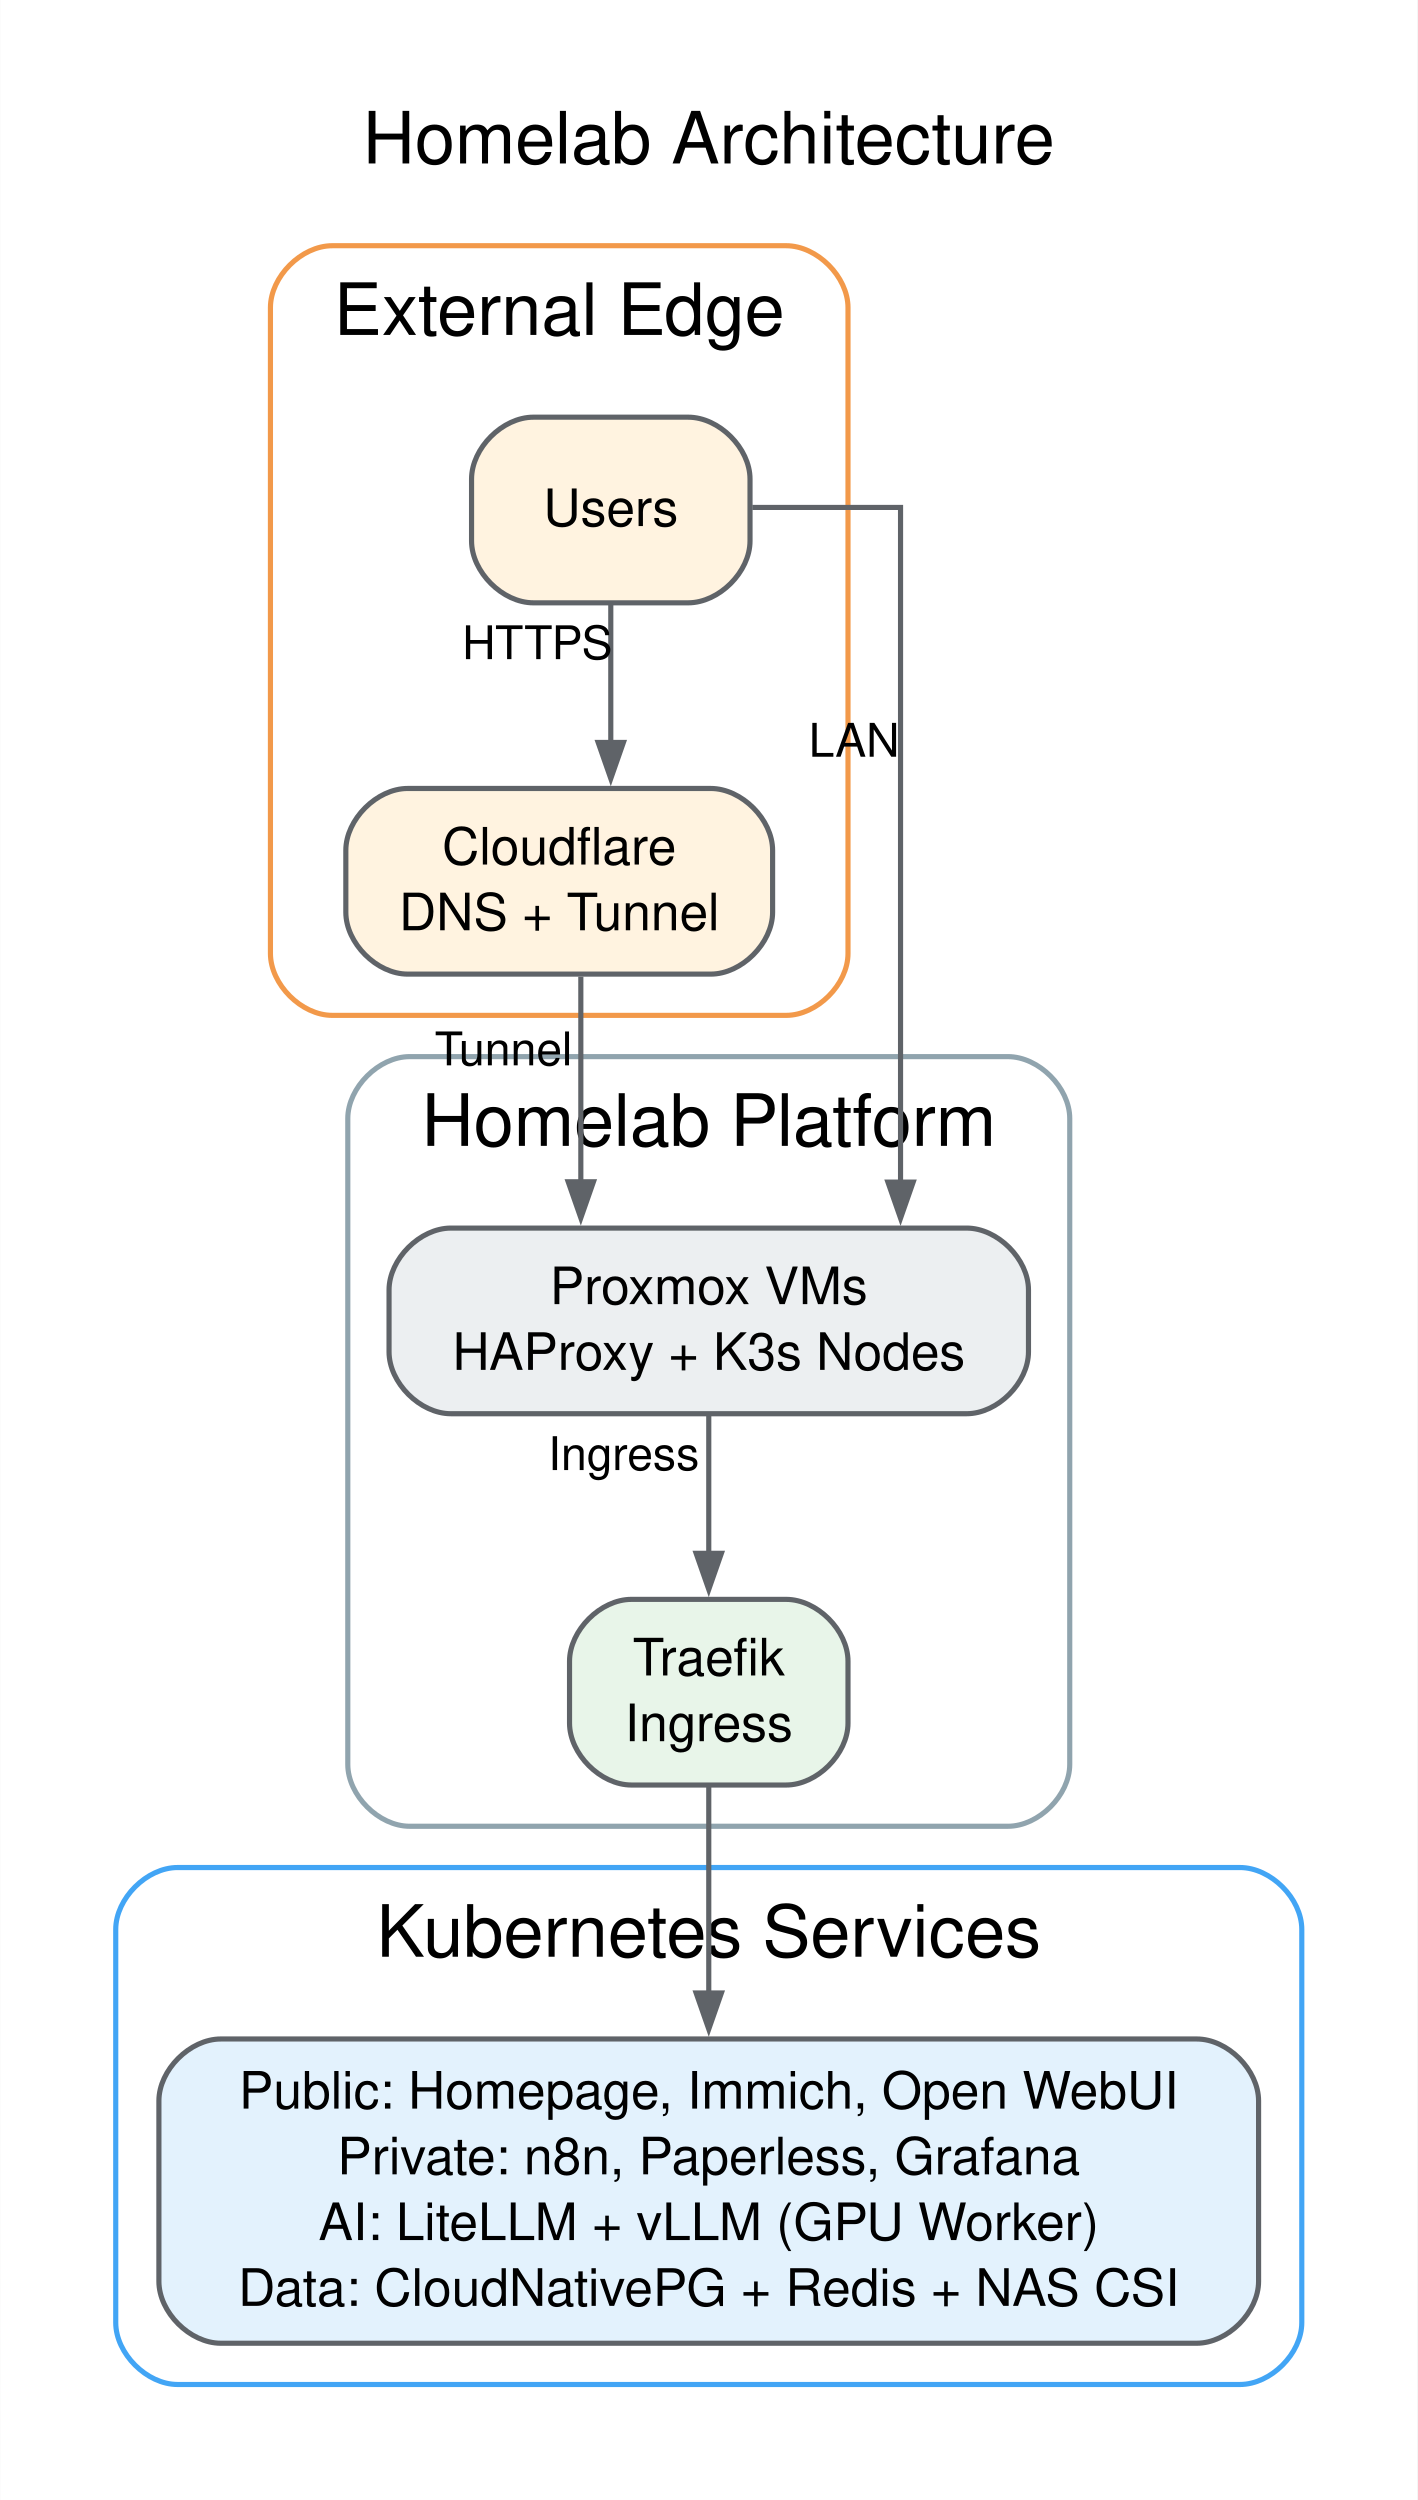
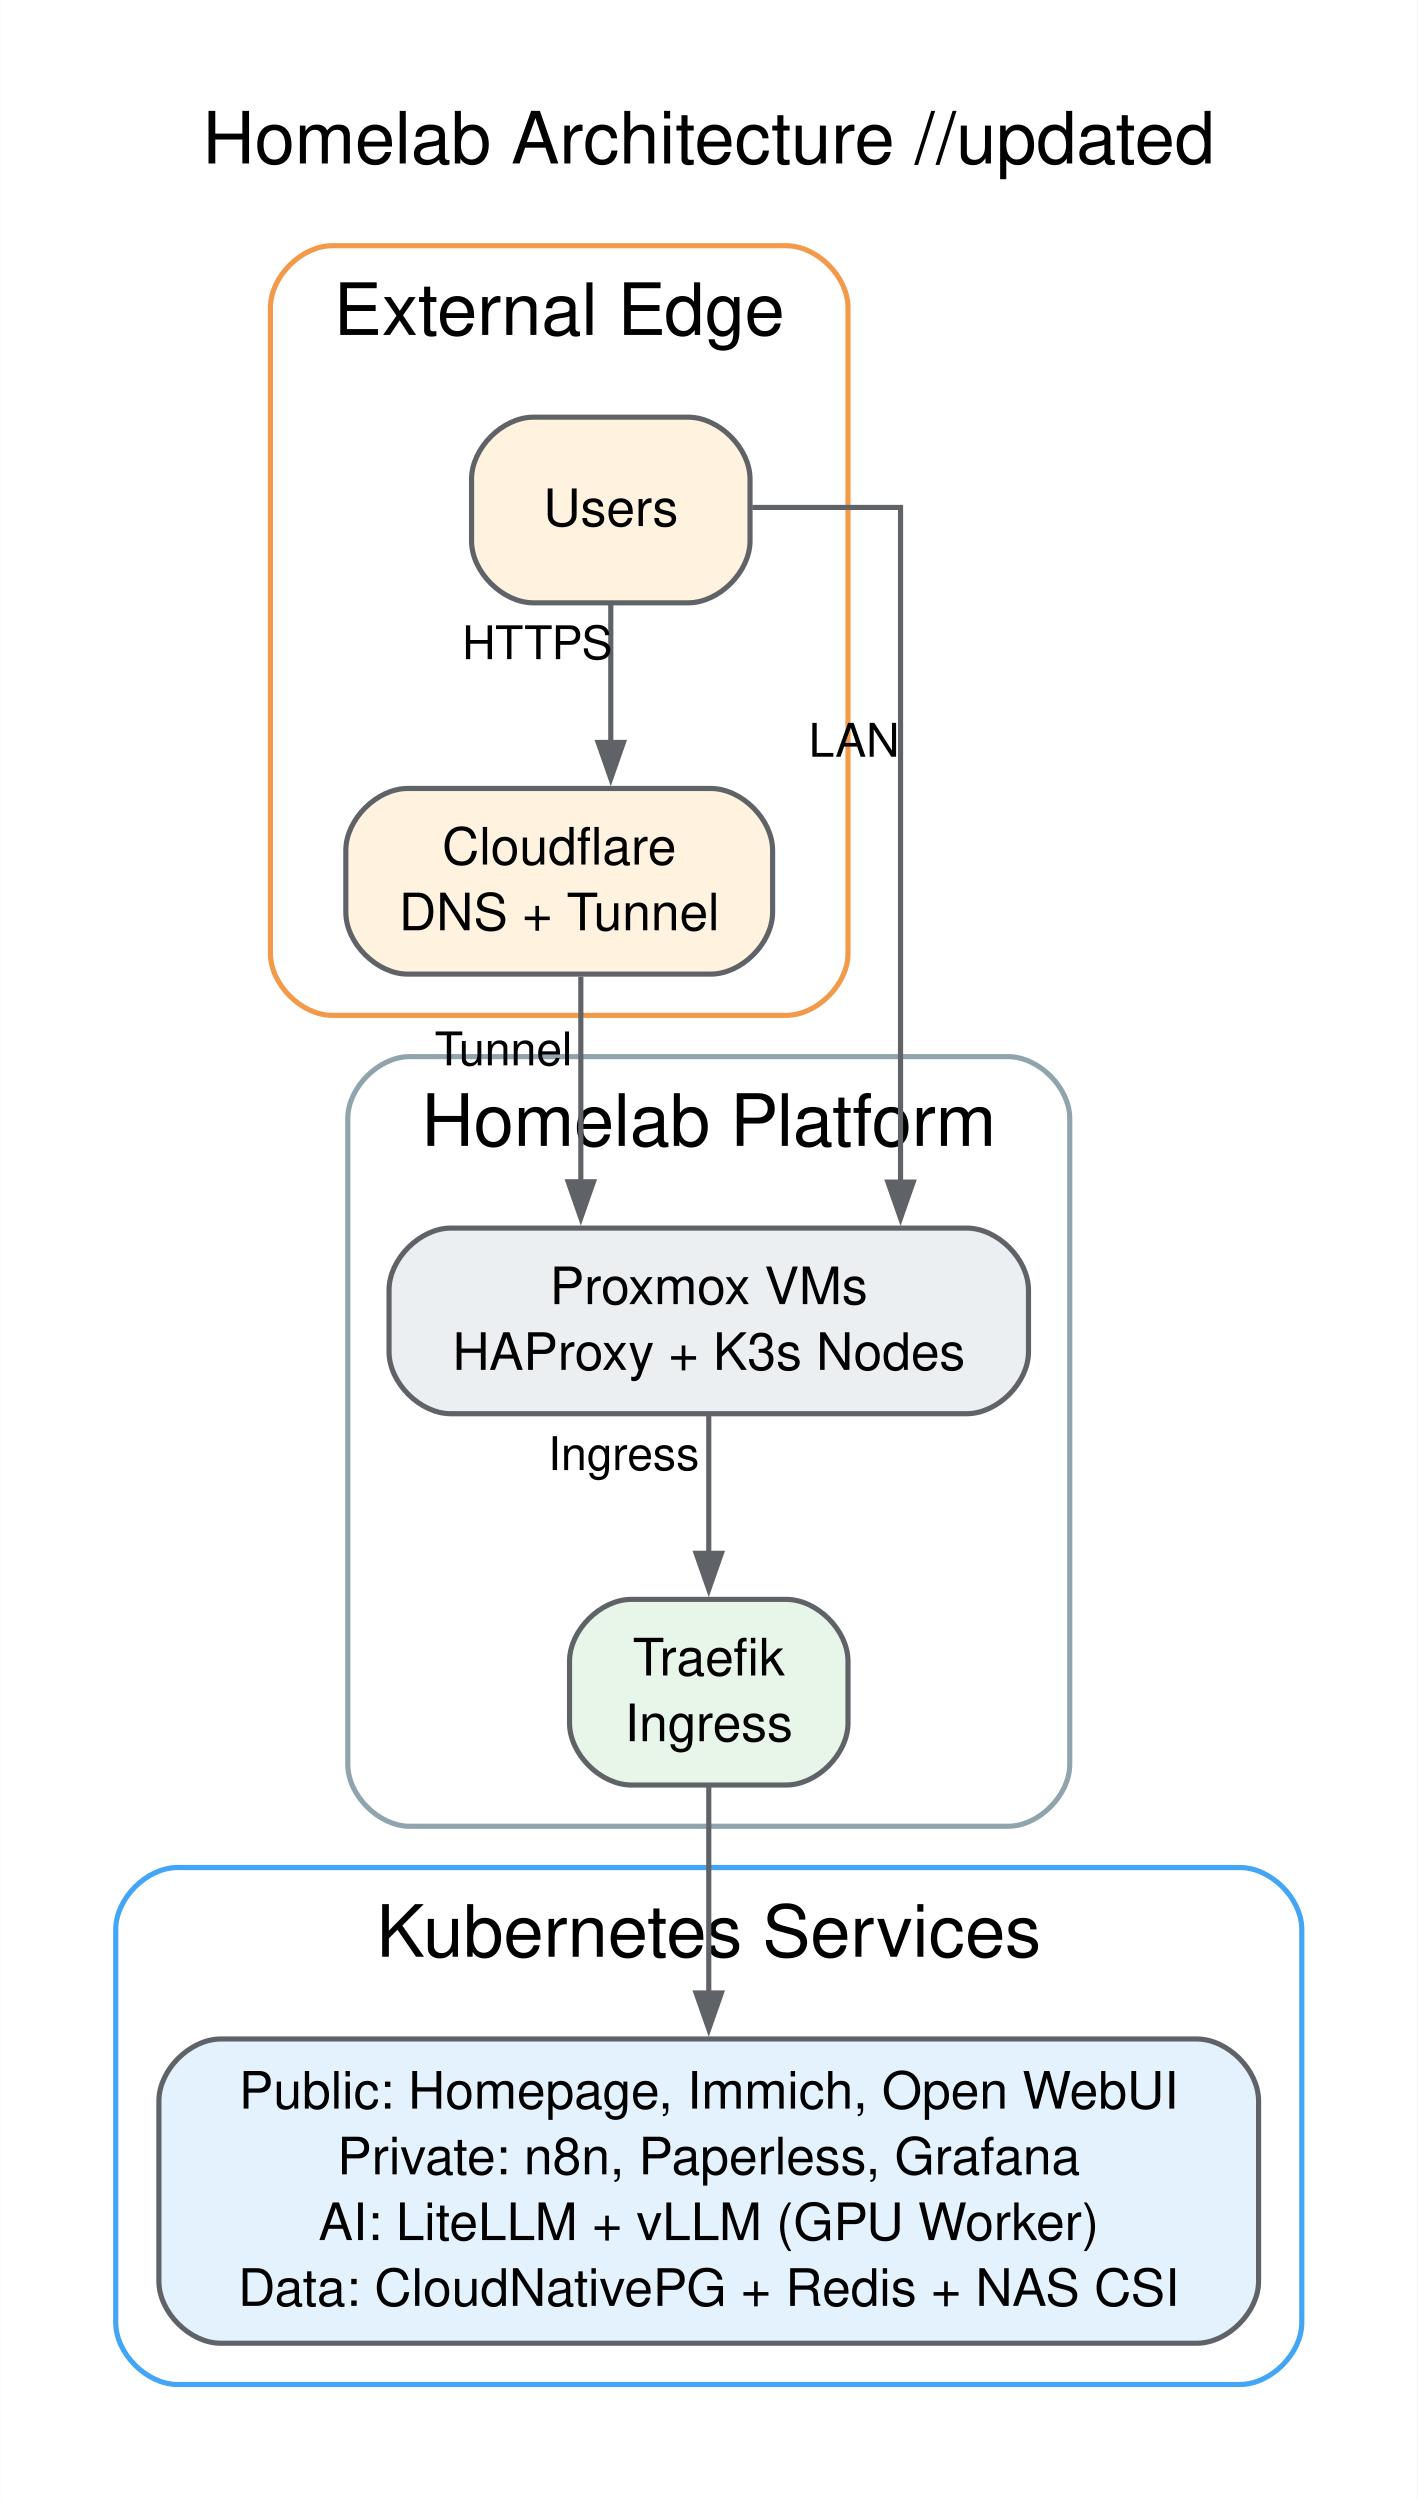
<svg xmlns="http://www.w3.org/2000/svg" width="275pt" height="485pt" viewBox="0.00 0.00 274.80 484.80">
  <g id="graph0" class="graph" transform="scale(1 1) rotate(0) translate(14.4 470.4)">
    <polygon fill="white" stroke="none" points="-14.4,14.4 -14.4,-470.4 260.4,-470.4 260.4,14.4 -14.4,14.4" />
-     <text text-anchor="middle" x="123" y="-438.7" font-family="Helvetica,sans-Serif" font-size="14.00">Homelab Architecture</text>
+     <text text-anchor="middle" x="123" y="-438.7" font-family="Helvetica,sans-Serif" font-size="14.00">Homelab Architecture //updated</text>
    <g id="clust1" class="cluster">
      <path fill="white" stroke="#f2994a" d="M50,-273.5C50,-273.5 138,-273.5 138,-273.5 144,-273.5 150,-279.5 150,-285.5 150,-285.5 150,-410.75 150,-410.75 150,-416.75 144,-422.75 138,-422.75 138,-422.75 50,-422.75 50,-422.75 44,-422.75 38,-416.75 38,-410.75 38,-410.75 38,-285.5 38,-285.5 38,-279.5 44,-273.5 50,-273.5" />
      <text text-anchor="middle" x="94" y="-405.45" font-family="Helvetica,sans-Serif" font-size="14.00">External Edge</text>
    </g>
    <g id="clust2" class="cluster">
      <path fill="white" stroke="#90a4ae" d="M65,-116.25C65,-116.25 181,-116.25 181,-116.25 187,-116.25 193,-122.25 193,-128.25 193,-128.25 193,-253.5 193,-253.5 193,-259.5 187,-265.5 181,-265.5 181,-265.5 65,-265.5 65,-265.5 59,-265.5 53,-259.5 53,-253.5 53,-253.5 53,-128.25 53,-128.25 53,-122.25 59,-116.25 65,-116.25" />
      <text text-anchor="middle" x="123" y="-248.2" font-family="Helvetica,sans-Serif" font-size="14.00">Homelab Platform</text>
    </g>
    <g id="clust3" class="cluster">
      <path fill="white" stroke="#42a5f5" d="M20,-8C20,-8 226,-8 226,-8 232,-8 238,-14 238,-20 238,-20 238,-96.25 238,-96.25 238,-102.25 232,-108.25 226,-108.25 226,-108.25 20,-108.25 20,-108.25 14,-108.25 8,-102.25 8,-96.25 8,-96.25 8,-20 8,-20 8,-14 14,-8 20,-8" />
      <text text-anchor="middle" x="123" y="-90.95" font-family="Helvetica,sans-Serif" font-size="14.00">Kubernetes Services</text>
    </g>
    <g id="node1" class="node">
      <path fill="#fff3e0" stroke="#5f6368" d="M119,-389.5C119,-389.5 89,-389.5 89,-389.5 83,-389.5 77,-383.5 77,-377.5 77,-377.5 77,-365.5 77,-365.5 77,-359.5 83,-353.5 89,-353.5 89,-353.5 119,-353.5 119,-353.5 125,-353.5 131,-359.5 131,-365.5 131,-365.5 131,-377.5 131,-377.5 131,-383.5 125,-389.5 119,-389.5" />
      <text text-anchor="middle" x="104" y="-368.38" font-family="Helvetica,sans-Serif" font-size="10.00">Users</text>
    </g>
    <g id="node2" class="node">
      <path fill="#fff3e0" stroke="#5f6368" d="M123.38,-317.5C123.38,-317.5 64.62,-317.5 64.62,-317.5 58.62,-317.5 52.62,-311.5 52.62,-305.5 52.62,-305.5 52.62,-293.5 52.62,-293.5 52.62,-287.5 58.62,-281.5 64.62,-281.5 64.62,-281.5 123.38,-281.5 123.38,-281.5 129.38,-281.5 135.38,-287.5 135.38,-293.5 135.38,-293.5 135.38,-305.5 135.38,-305.5 135.38,-311.5 129.38,-317.5 123.38,-317.5" />
      <text text-anchor="middle" x="94" y="-302.75" font-family="Helvetica,sans-Serif" font-size="10.00">Cloudflare</text>
      <text text-anchor="middle" x="94" y="-290" font-family="Helvetica,sans-Serif" font-size="10.00">DNS + Tunnel</text>
    </g>
    <g id="edge1" class="edge">
      <path fill="none" stroke="#5f6368" d="M104,-353.33C104,-353.33 104,-326.43 104,-326.43" />
      <polygon fill="#5f6368" stroke="#5f6368" points="106.45,-326.43 104,-319.43 101.55,-326.43 106.45,-326.43" />
      <text text-anchor="middle" x="89.75" y="-342.58" font-family="Helvetica,sans-Serif" font-size="9.00">HTTPS</text>
    </g>
    <g id="node3" class="node">
      <path fill="#eceff1" stroke="#5f6368" d="M173,-232.25C173,-232.25 73,-232.25 73,-232.25 67,-232.25 61,-226.25 61,-220.25 61,-220.25 61,-208.25 61,-208.25 61,-202.25 67,-196.25 73,-196.25 73,-196.25 173,-196.25 173,-196.25 179,-196.25 185,-202.25 185,-208.25 185,-208.25 185,-220.25 185,-220.25 185,-226.25 179,-232.25 173,-232.25" />
      <text text-anchor="middle" x="123" y="-217.5" font-family="Helvetica,sans-Serif" font-size="10.00">Proxmox VMs</text>
      <text text-anchor="middle" x="123" y="-204.75" font-family="Helvetica,sans-Serif" font-size="10.00">HAProxy + K3s Nodes</text>
    </g>
    <g id="edge2" class="edge">
      <path fill="none" stroke="#5f6368" d="M131.44,-372C145.7,-372 160.19,-372 160.19,-372 160.19,-372 160.19,-241.17 160.19,-241.17" />
      <polygon fill="#5f6368" stroke="#5f6368" points="162.64,-241.17 160.19,-234.17 157.74,-241.17 162.64,-241.17" />
      <text text-anchor="middle" x="151.19" y="-323.66" font-family="Helvetica,sans-Serif" font-size="9.00">LAN</text>
    </g>
    <g id="edge3" class="edge">
      <path fill="none" stroke="#5f6368" d="M98.19,-281C98.19,-281 98.19,-241.23 98.19,-241.23" />
      <polygon fill="#5f6368" stroke="#5f6368" points="100.64,-241.23 98.19,-234.23 95.74,-241.23 100.64,-241.23" />
      <text text-anchor="middle" x="83.19" y="-263.81" font-family="Helvetica,sans-Serif" font-size="9.00">Tunnel</text>
    </g>
    <g id="node4" class="node">
      <path fill="#e8f5e9" stroke="#5f6368" d="M138,-160.25C138,-160.25 108,-160.25 108,-160.25 102,-160.25 96,-154.25 96,-148.25 96,-148.25 96,-136.25 96,-136.25 96,-130.25 102,-124.25 108,-124.25 108,-124.25 138,-124.25 138,-124.25 144,-124.25 150,-130.25 150,-136.25 150,-136.25 150,-148.25 150,-148.25 150,-154.25 144,-160.25 138,-160.25" />
      <text text-anchor="middle" x="123" y="-145.5" font-family="Helvetica,sans-Serif" font-size="10.00">Traefik</text>
      <text text-anchor="middle" x="123" y="-132.75" font-family="Helvetica,sans-Serif" font-size="10.00">Ingress</text>
    </g>
    <g id="edge4" class="edge">
      <path fill="none" stroke="#5f6368" d="M123,-196.08C123,-196.08 123,-169.18 123,-169.18" />
      <polygon fill="#5f6368" stroke="#5f6368" points="125.45,-169.18 123,-162.18 120.55,-169.18 125.45,-169.18" />
      <text text-anchor="middle" x="106.5" y="-185.33" font-family="Helvetica,sans-Serif" font-size="9.00">Ingress</text>
    </g>
    <g id="node5" class="node">
      <path fill="#e3f2fd" stroke="#5f6368" d="M217.62,-75C217.62,-75 28.38,-75 28.38,-75 22.38,-75 16.37,-69 16.37,-63 16.37,-63 16.37,-28 16.37,-28 16.37,-22 22.37,-16 28.37,-16 28.37,-16 217.62,-16 217.62,-16 223.62,-16 229.62,-22 229.62,-28 229.62,-28 229.62,-63 229.62,-63 229.62,-69 223.62,-75 217.62,-75" />
      <text text-anchor="middle" x="123" y="-61.5" font-family="Helvetica,sans-Serif" font-size="10.00">Public: Homepage, Immich, Open WebUI</text>
      <text text-anchor="middle" x="123" y="-48.75" font-family="Helvetica,sans-Serif" font-size="10.00">Private: n8n, Paperless, Grafana</text>
      <text text-anchor="middle" x="123" y="-36" font-family="Helvetica,sans-Serif" font-size="10.00">AI: LiteLLM + vLLM (GPU Worker)</text>
      <text text-anchor="middle" x="123" y="-23.25" font-family="Helvetica,sans-Serif" font-size="10.00">Data: CloudNativePG + Redis + NAS CSI</text>
    </g>
    <g id="edge5" class="edge">
      <path fill="none" stroke="#5f6368" d="M123,-124.05C123,-124.05 123,-83.92 123,-83.92" />
      <polygon fill="#5f6368" stroke="#5f6368" points="125.45,-83.92 123,-76.92 120.55,-83.92 125.45,-83.92" />
    </g>
  </g>
</svg>
